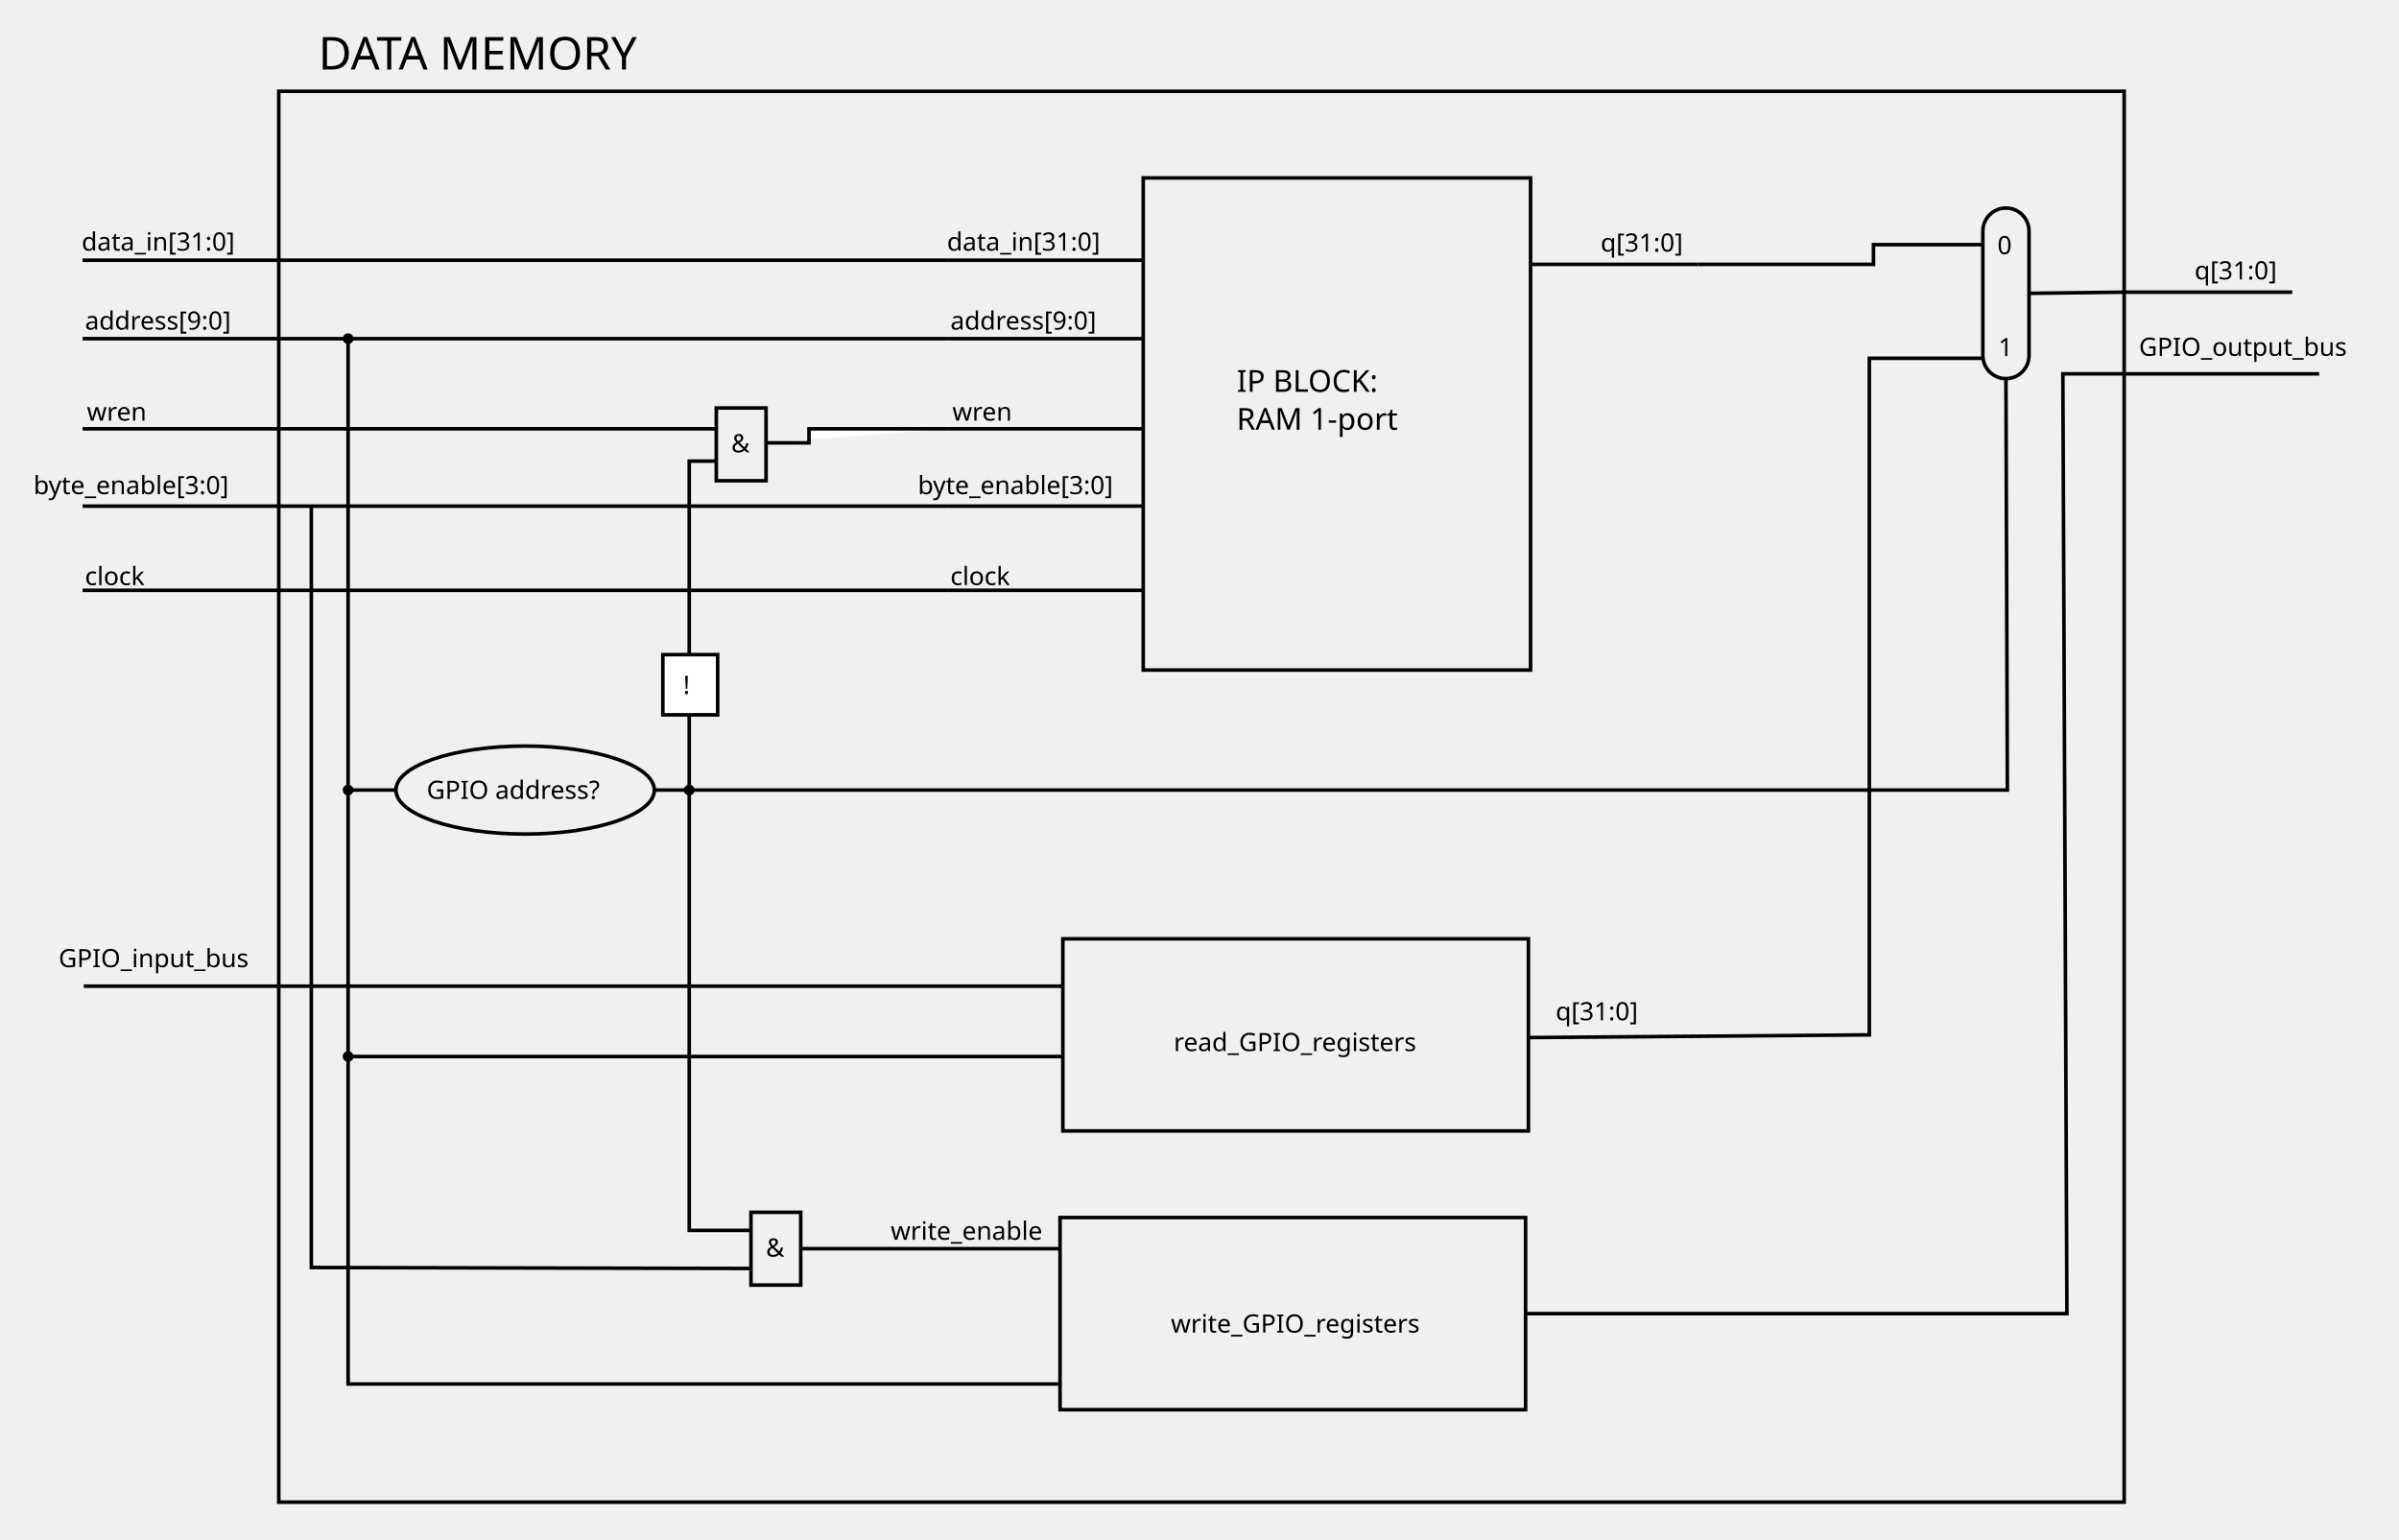
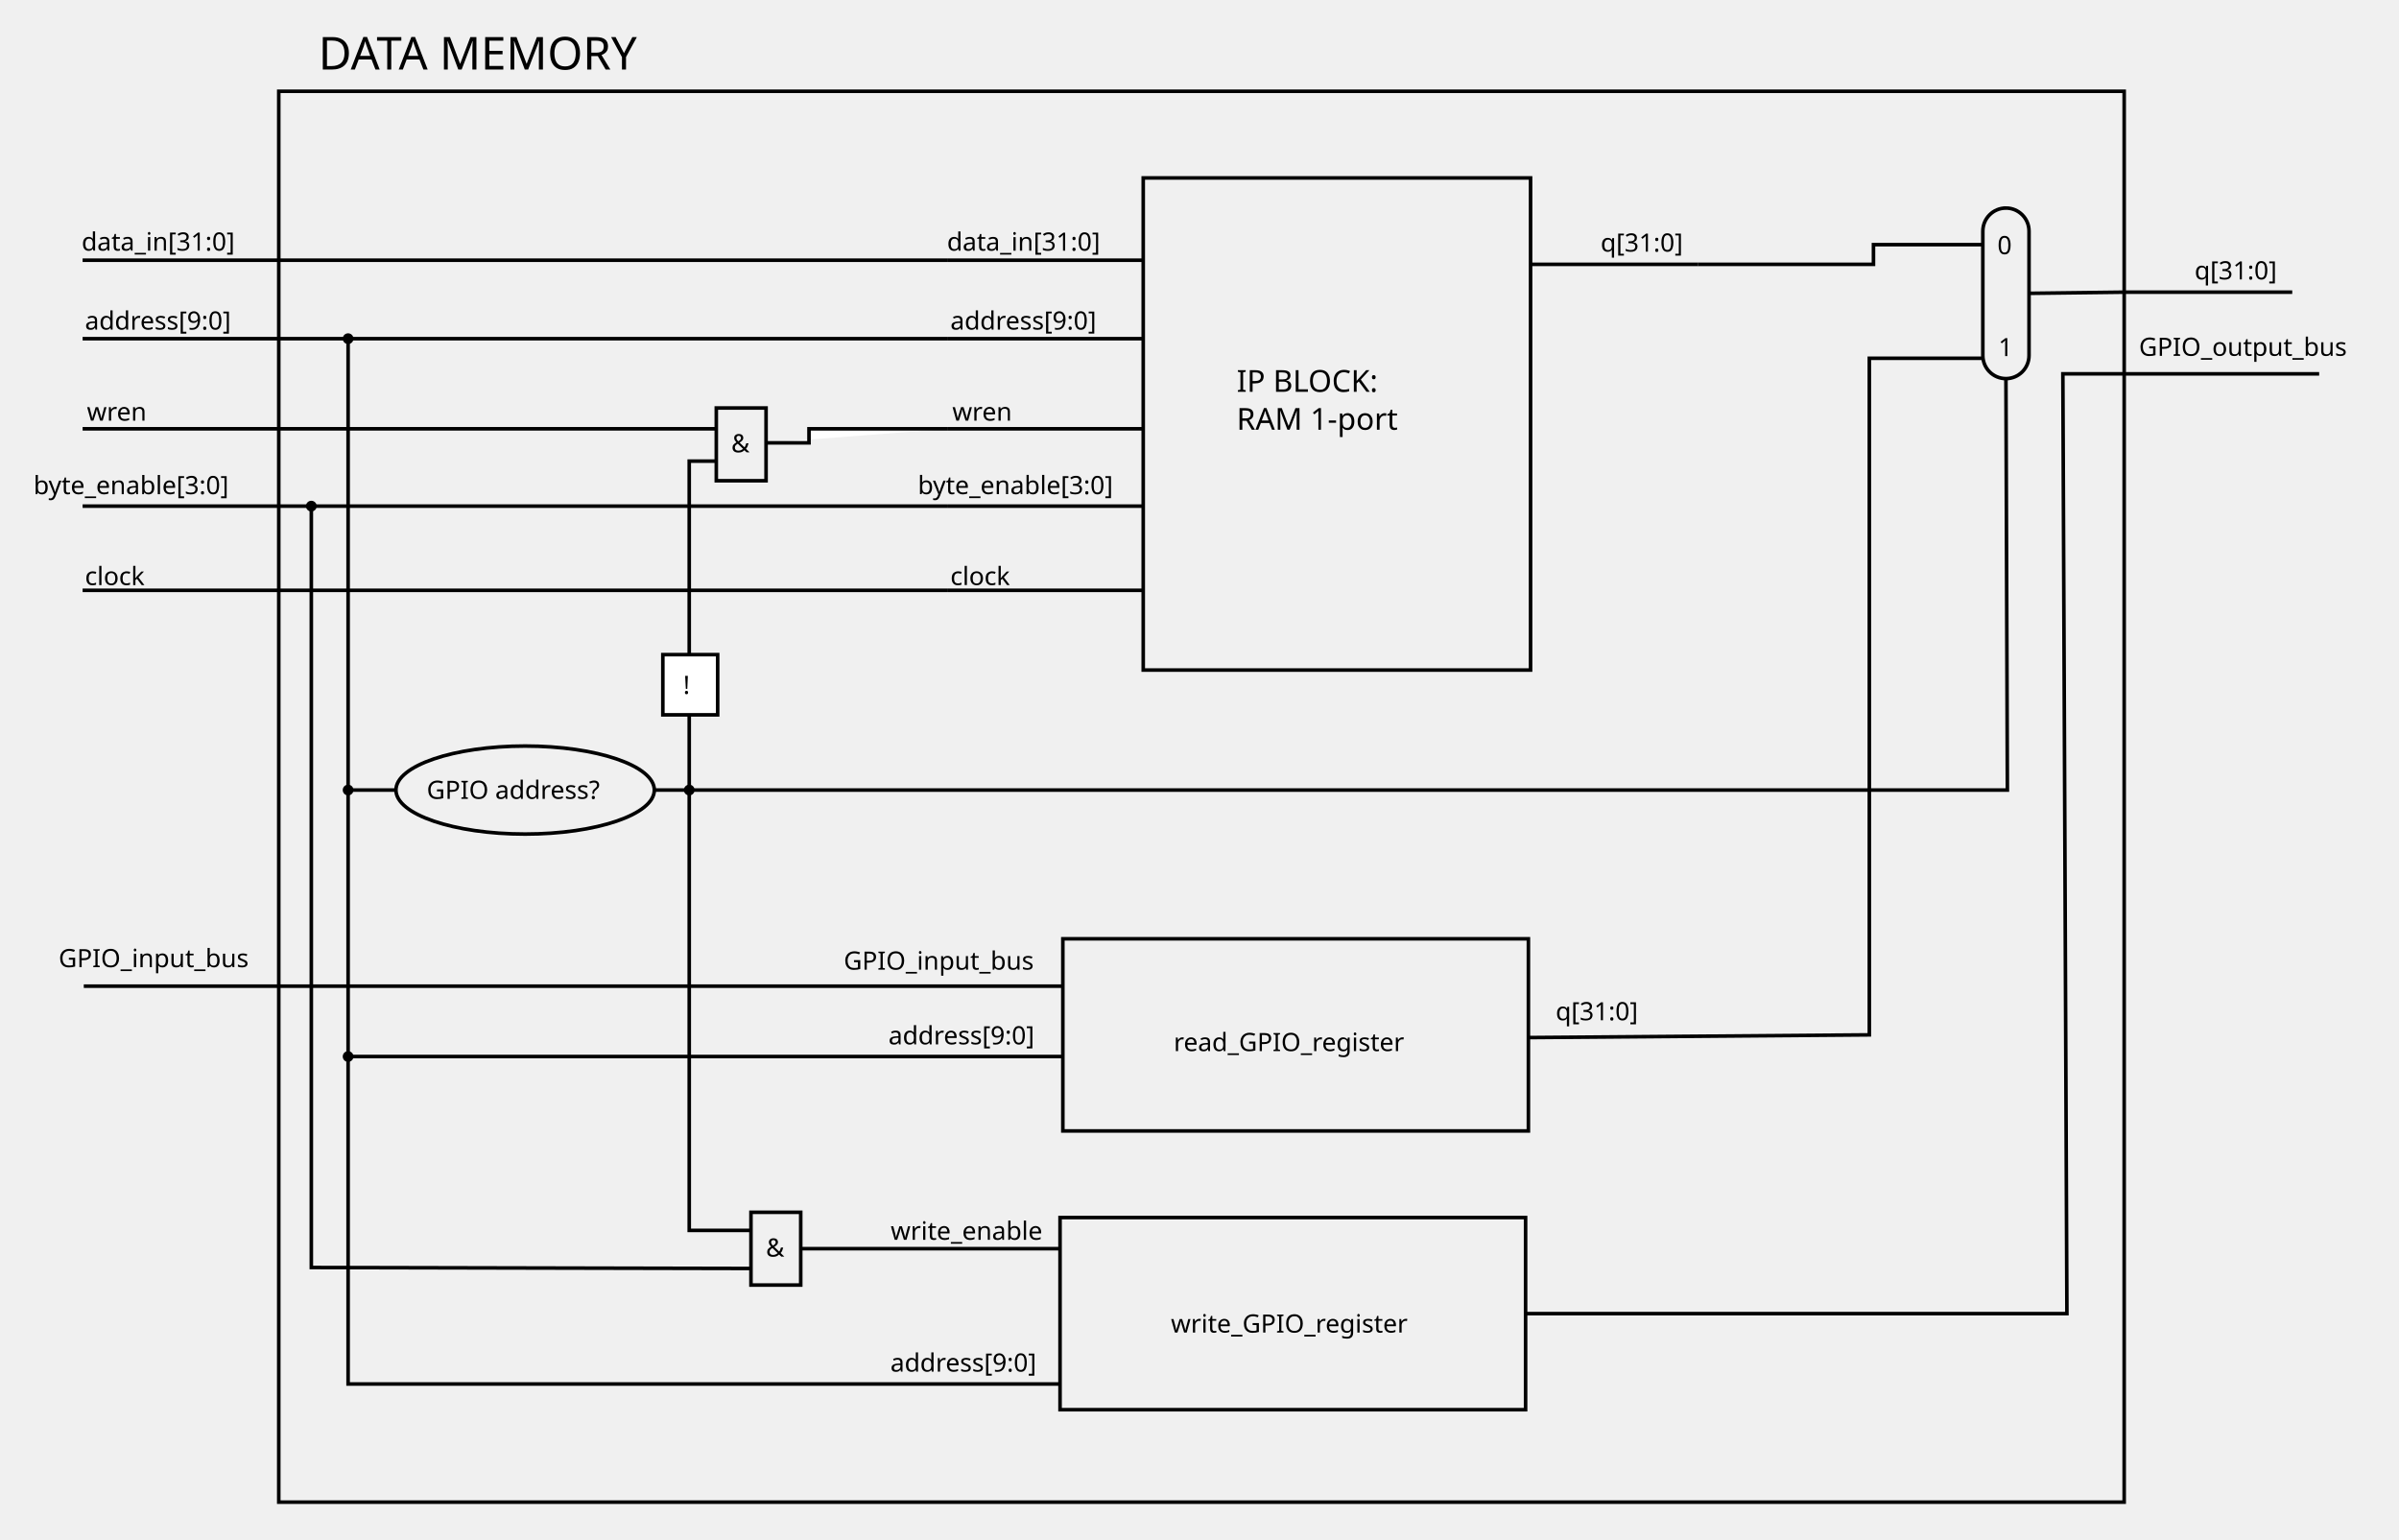
<svg xmlns="http://www.w3.org/2000/svg" width="335.015mm" height="215.042mm" viewBox="0 0 335.015 215.042" version="1.1" id="svg8">
  <defs id="defs2" />
  <g id="layer1" transform="translate(313.2089,18.66642)">
    <g id="g1023" transform="translate(-189.1063,-58.22879)">
      <rect style="fill:none;stroke:#000000;stroke-width:0.5" id="rect10" width="54.09" height="68.731" x="35.547" y="64.412" />
      <path style="fill:none;stroke:#000000;stroke-width:0.5" d="M 35.547,75.905 H 8.285" id="path12" />
      <path style="fill:none;stroke:#000000;stroke-width:0.5" d="M 35.547,86.863 H 8.285" id="path12-9" />
      <path style="fill:none;stroke:#000000;stroke-width:0.5" d="M 35.547,99.449 H 8.285" id="path12-7" />
      <path style="fill:none;stroke:#000000;stroke-width:0.5" d="M 35.547,110.249 H 8.285" id="path12-3" />
      <path style="fill:none;stroke:#000000;stroke-width:0.5" d="M 35.547,122.009 H 8.285" id="path12-3-6" />
      <text xml:space="preserve" style="font-size:3.528px;line-height:1.25;font-family:sans-serif;stroke-width:0.265" x="8.152" y="74.568" id="text64">
        <tspan id="tspan62" x="8.152" y="74.568" style="stroke-width:0.265">data_in[31:0]</tspan>
      </text>
      <text xml:space="preserve" style="font-size:3.528px;line-height:1.25;font-family:sans-serif;stroke-width:0.265" x="8.889" y="98.314" id="text68">
        <tspan id="tspan66" x="8.889" y="98.314" style="stroke-width:0.265">wren</tspan>
      </text>
      <text xml:space="preserve" style="font-size:3.528px;line-height:1.25;font-family:sans-serif;stroke-width:0.265" x="8.619" y="85.593" id="text72">
        <tspan id="tspan70" x="8.619" y="85.593" style="stroke-width:0.265">address[9:0]</tspan>
      </text>
      <text xml:space="preserve" style="font-size:3.528px;line-height:1.25;font-family:sans-serif;stroke-width:0.265" x="4.076" y="108.578" id="text76">
        <tspan id="tspan74" x="4.076" y="108.578" style="stroke-width:0.265">byte_enable[3:0]</tspan>
      </text>
      <text xml:space="preserve" style="font-size:3.528px;line-height:1.25;font-family:sans-serif;stroke-width:0.265" x="8.619" y="121.274" id="text80">
        <tspan id="tspan78" x="8.619" y="121.274" style="stroke-width:0.265">clock</tspan>
      </text>
      <text xml:space="preserve" style="font-size:4.233px;line-height:1.25;font-family:sans-serif;stroke-width:0.265" x="48.591" y="94.284" id="text84">
        <tspan id="tspan82" x="48.591" y="94.284" style="font-size:4.233px;stroke-width:0.265">IP BLOCK:</tspan>
        <tspan x="48.591" y="99.575" style="font-size:4.233px;stroke-width:0.265" id="tspan86">RAM 1-port</tspan>
      </text>
      <path style="fill:none;stroke:#000000;stroke-width:0.5;stroke-linecap:butt;stroke-linejoin:miter;stroke-miterlimit:4;stroke-dasharray:none;stroke-opacity:1" d="m 89.637,76.481 h 23.418" id="path90" />
      <text xml:space="preserve" style="font-size:3.528px;line-height:1.25;font-family:sans-serif;stroke-width:0.265" x="99.424" y="74.702" id="text917">
        <tspan id="tspan915" x="99.424" y="74.702" style="stroke-width:0.265">q[31:0]</tspan>
      </text>
    </g>
    <rect style="fill:none;stroke:#000000;stroke-width:0.5;stroke-miterlimit:4;stroke-dasharray:none" id="rect942" width="257.708" height="197.043" x="-274.28" y="-5.917" />
    <path style="fill:none;stroke:#000000;stroke-width:0.5" d="m -274.411,17.676 h -27.262" id="path12-4" />
    <path style="fill:none;stroke:#000000;stroke-width:0.5" d="m -274.411,28.634 h -27.262" id="path12-9-7" />
    <path style="fill:none;stroke:#000000;stroke-width:0.5" d="m -274.411,41.22 h -27.262" id="path12-7-8" />
    <path style="fill:none;stroke:#000000;stroke-width:0.5" d="m -274.411,52.02 h -27.262" id="path12-3-5" />
    <path style="fill:none;stroke:#000000;stroke-width:0.5" d="m -274.411,63.78 h -27.262" id="path12-3-6-2" />
    <text xml:space="preserve" style="font-size:3.528px;line-height:1.25;font-family:sans-serif;stroke-width:0.265" x="-301.806" y="16.339" id="text64-8">
      <tspan id="tspan62-7" x="-301.806" y="16.339" style="stroke-width:0.265">data_in[31:0]</tspan>
    </text>
    <text xml:space="preserve" style="font-size:3.528px;line-height:1.25;font-family:sans-serif;stroke-width:0.265" x="-301.069" y="40.085" id="text68-6">
      <tspan id="tspan66-4" x="-301.069" y="40.085" style="stroke-width:0.265">wren</tspan>
    </text>
    <text xml:space="preserve" style="font-size:3.528px;line-height:1.25;font-family:sans-serif;stroke-width:0.265" x="-301.338" y="27.364" id="text72-2">
      <tspan id="tspan70-1" x="-301.338" y="27.364" style="stroke-width:0.265">address[9:0]</tspan>
    </text>
    <text xml:space="preserve" style="font-size:3.528px;line-height:1.25;font-family:sans-serif;stroke-width:0.265" x="-308.528" y="50.349" id="text76-2">
      <tspan id="tspan74-6" x="-308.528" y="50.349" style="stroke-width:0.265">byte_enable[3:0]</tspan>
    </text>
    <text xml:space="preserve" style="font-size:3.528px;line-height:1.25;font-family:sans-serif;stroke-width:0.265" x="-301.338" y="63.045" id="text80-4">
      <tspan id="tspan78-4" x="-301.338" y="63.045" style="stroke-width:0.265">clock</tspan>
    </text>
    <g id="g1100" transform="translate(1.226721,87.32672)">
      <ellipse style="fill:none;stroke:#000000;stroke-width:0.5;stroke-miterlimit:4;stroke-dasharray:none" id="path1025" ry="6.147" rx="18.041" cy="4.347" cx="-241.101" />
      <text xml:space="preserve" style="font-size:3.528px;line-height:1.25;font-family:sans-serif;stroke-width:0.265" x="-254.85" y="5.575" id="text1031">
        <tspan id="tspan1029" x="-254.85" y="5.575" style="stroke-width:0.265">GPIO address?</tspan>
      </text>
    </g>
    <path id="path1038" style="fill:none;stroke:#000000;stroke-width:0.5;stroke-miterlimit:4;stroke-dasharray:none" d="m -33.085,10.39 c -1.781,0 -3.225,1.445 -3.225,3.224 v 17.372 c 0,1.781 1.444,3.225 3.225,3.225 1.781,0 3.225,-1.444 3.225,-3.225 V 13.615 c 0,-1.781 -1.444,-3.226 -3.225,-3.226 z" />
    <path style="fill:none;stroke:#000000;stroke-width:0.5;stroke-miterlimit:4;stroke-dasharray:none" d="m -274.411,17.676 h 93.59" id="path1095" />
    <path style="fill:none;stroke:#000000;stroke-width:0.5;stroke-miterlimit:4;stroke-dasharray:none" d="m -274.411,28.634 h 93.59" id="path1095-1" />
    <path style="fill:none;stroke:#000000;stroke-width:0.5;stroke-miterlimit:4;stroke-dasharray:none" d="m -274.411,52.02 93.59,-4e-6" id="path1095-6" />
    <path style="fill:none;stroke:#000000;stroke-width:0.5;stroke-miterlimit:4;stroke-dasharray:none" d="m -274.411,63.78 93.59,-4e-6" id="path1095-8" />
    <path style="fill:none;stroke:#000000;stroke-width:0.5;stroke-miterlimit:4;stroke-dasharray:none" d="m -264.597,28.634 v 63.04 h 6.682" id="path1135" />
    <circle id="path1137" style="fill:#000000;stroke:none;stroke-width:0.5;stroke-miterlimit:4;stroke-dasharray:none" cx="-264.597" cy="28.634" r="0.75" />
    <path style="fill:none;stroke:#000000;stroke-width:0.5;stroke-miterlimit:4;stroke-dasharray:none" d="m -221.834,91.673 h 4.875 V 45.735 h 3.78" id="path1139" />
    <rect style="fill:none;stroke:#000000;stroke-width:0.5;stroke-miterlimit:4;stroke-dasharray:none" id="rect1145" width="6.949" height="10.161" x="-213.179" y="38.314" />
    <path style="fill:none;stroke:#000000;stroke-width:0.5;stroke-miterlimit:4;stroke-dasharray:none" d="m -274.411,41.22 h 61.232" id="path1147" />
    <text xml:space="preserve" style="font-size:3.528px;line-height:1.25;font-family:sans-serif;stroke-width:0.265" x="-211.1" y="44.507" id="text1151">
      <tspan id="tspan1149" x="-211.1" y="44.507" style="stroke-width:0.265">&amp;</tspan>
    </text>
    <rect style="fill:#ffffff;stroke:#000000;stroke-width:0.5;stroke-miterlimit:4;stroke-dasharray:none" id="rect1153" width="7.654" height="8.41" x="-220.644" y="72.76" />
    <text xml:space="preserve" style="font-size:3.528px;line-height:1.25;font-family:sans-serif;stroke-width:0.265" x="-217.809" y="78.241" id="text1179">
      <tspan id="tspan1177" x="-217.809" y="78.241" style="stroke-width:0.265">!</tspan>
    </text>
    <path style="fill:#ffffff;stroke:#000000;stroke-width:0.5;stroke-miterlimit:4;stroke-dasharray:none" d="m -180.821,41.22 h -19.412 v 1.963 h -5.997" id="path1181" />
    <circle id="path1206" style="fill:#000000;stroke:none;stroke-width:0.5;stroke-miterlimit:4;stroke-dasharray:none" cx="-216.958" cy="91.673" r="0.75" />
    <path style="fill:none;stroke:#000000;stroke-width:0.5;stroke-miterlimit:4;stroke-dasharray:none" d="m -216.958,91.673 h 184.074 l -0.201,-57.463" id="path1208" />
    <text xml:space="preserve" style="font-size:3.528px;line-height:1.25;font-family:sans-serif;stroke-width:0.265" x="-34.277" y="16.838" id="text1212">
      <tspan x="-34.277" y="16.838" style="stroke-width:0.265" id="tspan1214">0</tspan>
    </text>
    <text xml:space="preserve" style="font-size:3.528px;line-height:1.25;font-family:sans-serif;stroke-width:0.265" x="-34.144" y="31.07" id="text1220">
      <tspan x="-34.144" y="31.07" style="stroke-width:0.265" id="tspan1222">1</tspan>
    </text>
    <path style="fill:none;stroke:#000000;stroke-width:0.5;stroke-miterlimit:4;stroke-dasharray:none" d="m -76.051,18.252 h 24.468 v -2.75 h 15.273" id="path1226" />
    <path style="fill:none;stroke:#000000;stroke-width:0.5;stroke-miterlimit:4;stroke-dasharray:none" d="m -99.772,126.244 47.611,-0.378 V 31.372 h 15.874" id="path1232" />
    <rect style="fill:none;stroke:#000000;stroke-width:0.5;stroke-miterlimit:4;stroke-dasharray:none" id="rect1234" width="65.012" height="26.836" x="-164.784" y="112.448" />
    <path style="fill:none;stroke:#000000;stroke-width:0.5" d="m -274.247,119.062 h -27.262" id="path12-3-6-2-0" />
    <text xml:space="preserve" style="font-size:3.528px;line-height:1.25;font-family:sans-serif;stroke-width:0.265" x="-305.027" y="116.417" id="text1253">
      <tspan x="-305.027" y="116.417" style="stroke-width:0.265" id="tspan1255">GPIO_input_bus</tspan>
    </text>
    <path style="fill:none;stroke:#000000;stroke-width:0.5;stroke-miterlimit:4;stroke-dasharray:none" d="m -274.247,119.062 h 109.463" id="path1259" />
    <path style="fill:none;stroke:#000000;stroke-width:0.5;stroke-miterlimit:4;stroke-dasharray:none" d="m -264.597,91.673 v 37.216 h 99.813" id="path1261" />
    <circle id="path1263" style="fill:#000000;stroke:none;stroke-width:0.5;stroke-miterlimit:4;stroke-dasharray:none" cx="-264.597" cy="91.673" r="0.75" />
    <text xml:space="preserve" style="font-size:6.35px;line-height:1.25;font-family:sans-serif;stroke-width:0.265" x="-268.74" y="-8.954" id="text1267">
      <tspan id="tspan1265" x="-268.74" y="-8.954" style="stroke-width:0.265">DATA MEMORY</tspan>
    </text>
    <text xml:space="preserve" style="font-size:3.528px;line-height:1.25;font-family:sans-serif;stroke-width:0.265" x="-149.301" y="128.134" id="text1271">
-       <tspan id="tspan1269" x="-149.301" y="128.134" style="font-size:3.528px;stroke-width:0.265">read_GPIO_registers</tspan>
+       <tspan id="tspan1269" x="-149.301" y="128.134" style="font-size:3.528px;stroke-width:0.265">read_GPIO_register</tspan>
    </text>
    <path style="fill:none;stroke:#000000;stroke-width:0.5;stroke-linecap:butt;stroke-linejoin:miter;stroke-miterlimit:4;stroke-dasharray:none;stroke-opacity:1" d="m 172.585,80.366 h 23.418" id="path90-2" transform="translate(-189.1063,-58.22879)" />
    <text xml:space="preserve" style="font-size:3.528px;line-height:1.25;font-family:sans-serif;stroke-width:0.265" x="182.373" y="78.587" id="text917-7" transform="translate(-189.1063,-58.22879)">
      <tspan id="tspan915-1" x="182.373" y="78.587" style="stroke-width:0.265">q[31:0]</tspan>
    </text>
    <path style="fill:#ffffff;stroke:#000000;stroke-width:0.5;stroke-miterlimit:4;stroke-dasharray:none" d="m 172.585,80.366 -13.339,0.163" id="path1204" transform="translate(-189.1063,-58.22879)" />
    <text xml:space="preserve" style="font-size:3.528px;line-height:1.25;font-family:sans-serif;stroke-width:0.265" x="-95.956" y="123.828" id="text917-7-4">
      <tspan id="tspan915-1-8" x="-95.956" y="123.828" style="stroke-width:0.265">q[31:0]</tspan>
    </text>
    <rect style="fill:none;stroke:#000000;stroke-width:0.5;stroke-miterlimit:4;stroke-dasharray:none" id="rect1234-6" width="65.012" height="26.836" x="-165.176" y="151.379" />
    <text xml:space="preserve" style="font-size:3.528px;line-height:1.25;font-family:sans-serif;stroke-width:0.265" x="-149.692" y="167.443" id="text1271-9">
-       <tspan id="tspan1269-6" x="-149.692" y="167.443" style="font-size:3.528px;stroke-width:0.265">write_GPIO_registers</tspan>
+       <tspan id="tspan1269-6" x="-149.692" y="167.443" style="font-size:3.528px;stroke-width:0.265">write_GPIO_register</tspan>
    </text>
    <path style="fill:none;stroke:#000000;stroke-width:0.5;stroke-miterlimit:4;stroke-dasharray:none" d="m -100.164,164.798 h 75.595 L -25.135,33.545 h 8.53" id="path1316" />
    <path style="fill:none;stroke:#000000;stroke-width:0.5" d="m 10.656,33.545 h -27.262" id="path12-3-6-2-0-7" />
    <text xml:space="preserve" style="font-size:3.528px;line-height:1.25;font-family:sans-serif;stroke-width:0.265" x="-14.512" y="31.033" id="text1253-6">
      <tspan x="-14.512" y="31.033" style="stroke-width:0.265" id="tspan1255-5">GPIO_output_bus</tspan>
    </text>
    <rect style="fill:none;stroke:#000000;stroke-width:0.5;stroke-miterlimit:4;stroke-dasharray:none" id="rect1145-5" width="6.949" height="10.161" x="-208.338" y="150.646" />
    <text xml:space="preserve" style="font-size:3.528px;line-height:1.25;font-family:sans-serif;stroke-width:0.265" x="-206.259" y="156.839" id="text1151-0">
      <tspan id="tspan1149-0" x="-206.259" y="156.839" style="stroke-width:0.265">&amp;</tspan>
    </text>
    <path style="fill:none;stroke:#000000;stroke-width:0.5;stroke-miterlimit:4;stroke-dasharray:none" d="m -216.958,91.673 v 61.501 h 8.621" id="path1360" />
    <path style="fill:none;stroke:#000000;stroke-width:0.5;stroke-miterlimit:4;stroke-dasharray:none" d="m -201.389,155.726 h 36.213" id="path1362" />
    <text xml:space="preserve" style="font-size:3.528px;line-height:1.25;font-family:sans-serif;stroke-width:0.265" x="-188.826" y="154.482" id="text1366">
      <tspan id="tspan1364" x="-188.826" y="154.482" style="font-size:3.528px;stroke-width:0.265">write_enable</tspan>
    </text>
    <path style="fill:none;stroke:#000000;stroke-width:0.5;stroke-miterlimit:4;stroke-dasharray:none" d="M -269.733,52.02 V 158.357 l 61.396,0.134" id="path938" />
    <path style="fill:none;stroke:#000000;stroke-width:0.5;stroke-miterlimit:4;stroke-dasharray:none" d="M -264.597,128.89 V 174.625 h 99.421" id="path940" />
    <circle id="path942" style="fill:#000000;stroke:none;stroke-width:0.5;stroke-miterlimit:4;stroke-dasharray:none" cx="-264.597" cy="128.89" r="0.75" />
+     <circle id="path939" style="fill:#000000;stroke:none;stroke-width:0.265" cx="-269.733" cy="52.02" r="0.75" />
+     <text xml:space="preserve" style="font-size:3.528px;line-height:1.25;font-family:sans-serif;stroke-width:0.265" x="-189.131" y="127.196" id="text72-2-5">
+       <tspan id="tspan70-1-6" x="-189.131" y="127.196" style="stroke-width:0.265">address[9:0]</tspan>
+     </text>
+     <text xml:space="preserve" style="font-size:3.528px;line-height:1.25;font-family:sans-serif;stroke-width:0.265" x="-195.387" y="116.755" id="text1253-7">
+       <tspan x="-195.387" y="116.755" style="stroke-width:0.265" id="tspan1255-2">GPIO_input_bus</tspan>
+     </text>
+     <text xml:space="preserve" style="font-size:3.528px;line-height:1.25;font-family:sans-serif;stroke-width:0.265" x="-188.864" y="172.899" id="text72-2-5-1">
+       <tspan id="tspan70-1-6-7" x="-188.864" y="172.899" style="stroke-width:0.265">address[9:0]</tspan>
+     </text>
  </g>
</svg>
